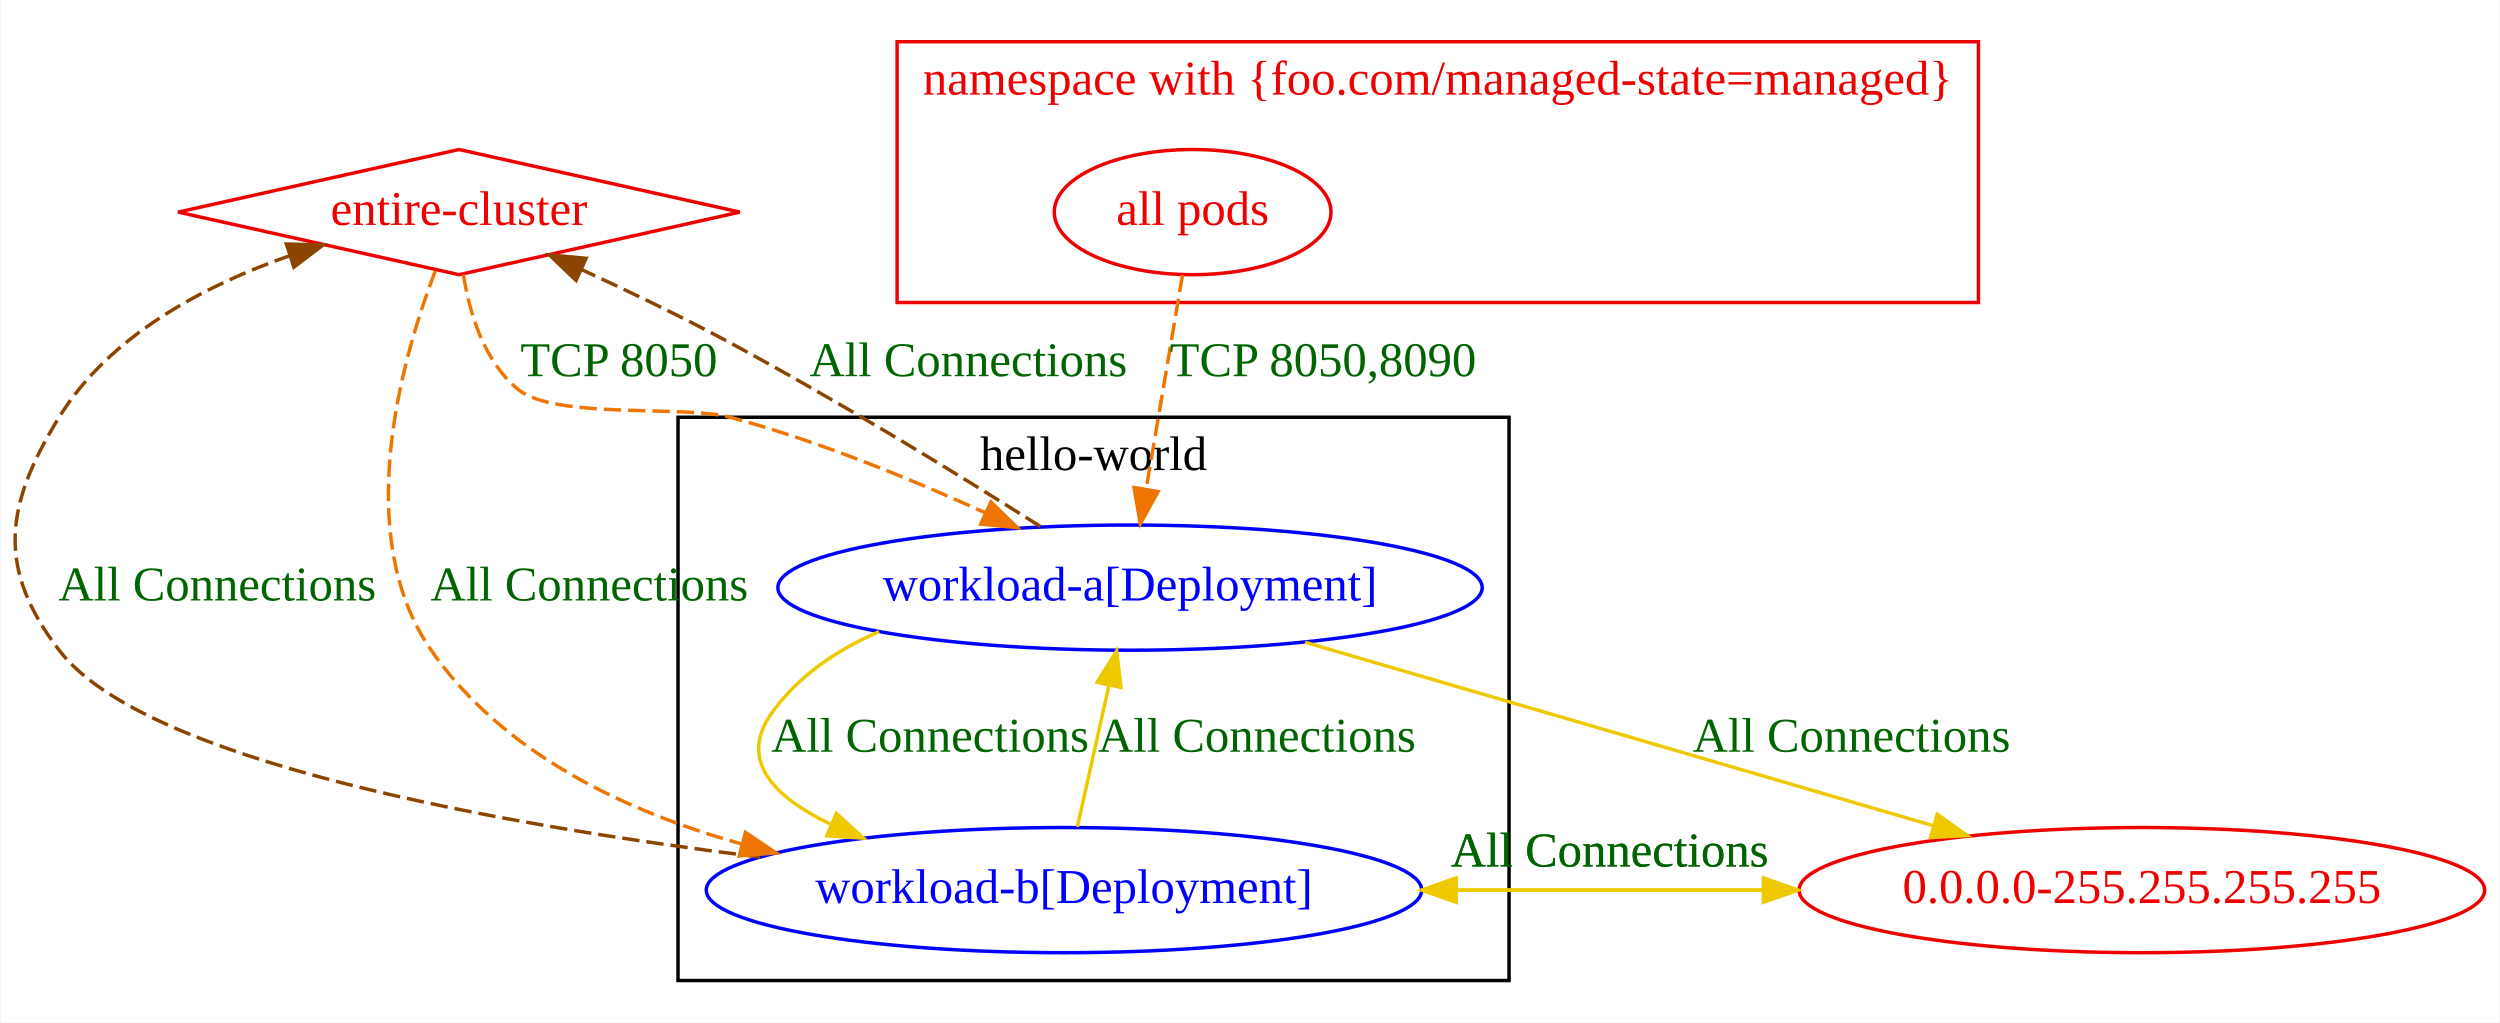
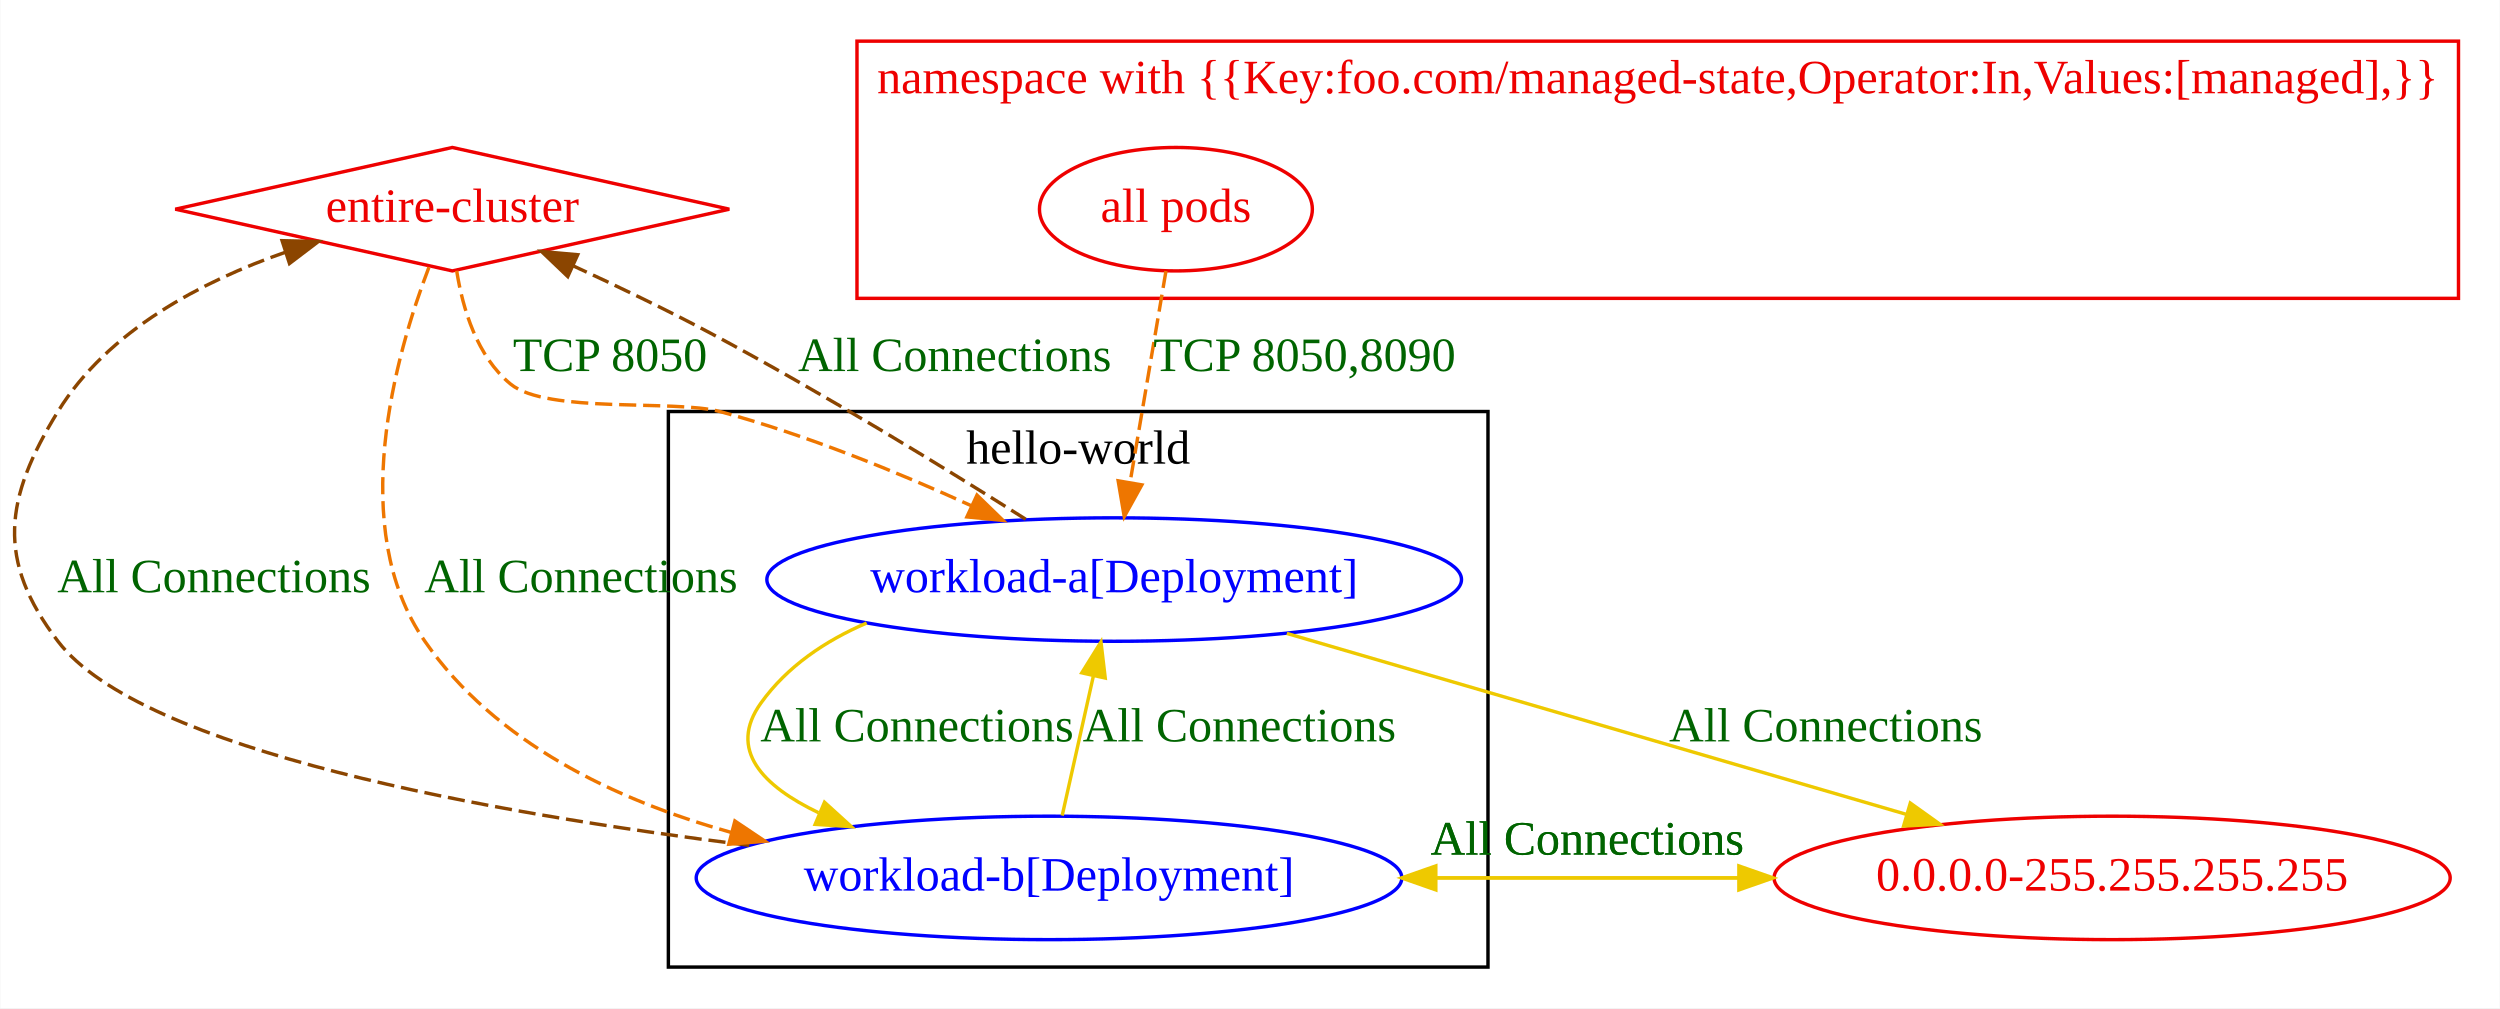
- <svg xmlns="http://www.w3.org/2000/svg" width="719pt" height="294pt" viewBox="0.00 0.00 718.58 294.00">
+ <svg xmlns="http://www.w3.org/2000/svg" width="729pt" height="294pt" viewBox="0.00 0.00 728.79 294.00">
  <g id="graph0" class="graph" transform="scale(1 1) rotate(0) translate(4 290)">
-     <polygon fill="white" stroke="transparent" points="-4,4 -4,-290 714.58,-290 714.58,4 -4,4" />
+     <polygon fill="white" stroke="transparent" points="-4,4 -4,-290 724.79,-290 724.79,4 -4,4" />
    <g id="clust2" class="cluster">
-       <polygon fill="none" stroke="#ee0000" points="253.79,-203 253.79,-278 564.79,-278 564.79,-203 253.79,-203" />
-       <text text-anchor="middle" x="409.29" y="-262.8" font-family="Times New Roman,serif" font-size="14.00" fill="#ee0000">namespace with {foo.com/managed-state=managed}</text>
+       <polygon fill="none" stroke="#ee0000" points="245.79,-203 245.79,-278 712.79,-278 712.79,-203 245.79,-203" />
+       <text text-anchor="middle" x="479.29" y="-262.8" font-family="Times New Roman,serif" font-size="14.00" fill="#ee0000">namespace with {{Key:foo.com/managed-state,Operator:In,Values:[managed],}}</text>
    </g>
    <g id="clust1" class="cluster">
      <polygon fill="none" stroke="black" points="190.79,-8 190.79,-170 429.79,-170 429.79,-8 190.79,-8" />
      <text text-anchor="middle" x="310.29" y="-154.8" font-family="Times New Roman,serif" font-size="14.00">hello-world</text>
    </g>
    <g id="node1" class="node">
      <ellipse fill="none" stroke="blue" cx="320.79" cy="-121" rx="101.28" ry="18" />
      <text text-anchor="middle" x="320.79" y="-117.3" font-family="Times New Roman,serif" font-size="14.00" fill="blue">workload-a[Deployment]</text>
    </g>
    <g id="node2" class="node">
      <ellipse fill="none" stroke="blue" cx="301.79" cy="-34" rx="102.88" ry="18" />
      <text text-anchor="middle" x="301.79" y="-30.3" font-family="Times New Roman,serif" font-size="14.00" fill="blue">workload-b[Deployment]</text>
    </g>
    <g id="edge7" class="edge">
      <path fill="none" stroke="#eec900" d="M248.61,-108.33C236.52,-103.13 225.43,-95.67 217.79,-85 208.03,-71.38 218.29,-60.83 234.58,-53.01" />
      <polygon fill="#eec900" stroke="#eec900" points="236.32,-56.07 244.16,-48.94 233.59,-49.62 236.32,-56.07" />
      <text text-anchor="middle" x="263.29" y="-73.8" font-family="Times New Roman,serif" font-size="14.00" fill="darkgreen">All Connections</text>
    </g>
    <g id="node4" class="node">
      <ellipse fill="none" stroke="#ee0000" cx="611.79" cy="-34" rx="98.58" ry="18" />
      <text text-anchor="middle" x="611.79" y="-30.3" font-family="Times New Roman,serif" font-size="14.00" fill="#ee0000">0.0.0.0-255.255.255.255</text>
    </g>
    <g id="edge5" class="edge">
      <path fill="none" stroke="#eec900" d="M371.14,-105.29C421.37,-90.62 498.54,-68.08 551.89,-52.5" />
      <polygon fill="#eec900" stroke="#eec900" points="552.94,-55.83 561.56,-49.67 550.98,-49.12 552.94,-55.83" />
      <text text-anchor="middle" x="528.29" y="-73.8" font-family="Times New Roman,serif" font-size="14.00" fill="darkgreen">All Connections</text>
    </g>
    <g id="node5" class="node">
      <polygon fill="none" stroke="#ee0000" points="127.79,-247 47.01,-229 127.79,-211 208.56,-229 127.79,-247" />
      <text text-anchor="middle" x="127.79" y="-225.3" font-family="Times New Roman,serif" font-size="14.00" fill="#ee0000">entire-cluster</text>
    </g>
    <g id="edge6" class="edge">
      <path fill="none" stroke="#8b4500" stroke-dasharray="5,2" d="M294.99,-138.59C271.39,-153.52 235.29,-175.7 202.79,-193 190.05,-199.78 175.77,-206.62 163.11,-212.44" />
      <polygon fill="#8b4500" stroke="#8b4500" points="161.46,-209.35 153.8,-216.67 164.35,-215.72 161.46,-209.35" />
      <text text-anchor="middle" x="274.29" y="-181.8" font-family="Times New Roman,serif" font-size="14.00" fill="darkgreen">All Connections</text>
    </g>
    <g id="edge10" class="edge">
      <path fill="none" stroke="#eec900" d="M305.63,-52.18C308.23,-63.81 311.72,-79.42 314.69,-92.73" />
      <polygon fill="#eec900" stroke="#eec900" points="311.34,-93.8 316.94,-102.8 318.18,-92.28 311.34,-93.8" />
      <text text-anchor="middle" x="357.29" y="-73.8" font-family="Times New Roman,serif" font-size="14.00" fill="darkgreen">All Connections</text>
    </g>
    <g id="edge8" class="edge">
      <path fill="none" stroke="#eec900" d="M404.58,-34C436.07,-34 470.81,-34 502.71,-34" />
      <polygon fill="#eec900" stroke="#eec900" points="502.95,-37.5 512.95,-34 502.95,-30.5 502.95,-37.5" />
      <text text-anchor="middle" x="458.74" y="-40.8" font-family="Times New Roman,serif" font-size="14.00" fill="darkgreen">All Connections</text>
    </g>
    <g id="edge9" class="edge">
      <path fill="none" stroke="#8b4500" stroke-dasharray="5,2" d="M214.38,-43.49C138.52,-52.9 37.11,-71.15 12.79,-103 -5.29,-126.66 -2.82,-144.64 12.79,-170 27.33,-193.62 54.77,-207.97 79.21,-216.48" />
      <polygon fill="#8b4500" stroke="#8b4500" points="78.15,-219.82 88.74,-219.57 80.31,-213.16 78.15,-219.82" />
      <text text-anchor="middle" x="58.29" y="-117.3" font-family="Times New Roman,serif" font-size="14.00" fill="darkgreen">All Connections</text>
    </g>
    <g id="node3" class="node">
      <ellipse fill="none" stroke="#ee0000" cx="338.79" cy="-229" rx="39.79" ry="18" />
      <text text-anchor="middle" x="338.79" y="-225.3" font-family="Times New Roman,serif" font-size="14.00" fill="#ee0000">all pods</text>
    </g>
    <g id="edge2" class="edge">
      <path fill="none" stroke="#ee7600" stroke-dasharray="5,2" d="M335.89,-210.97C333.08,-194.38 328.75,-168.88 325.44,-149.43" />
      <polygon fill="#ee7600" stroke="#ee7600" points="328.86,-148.61 323.73,-139.34 321.95,-149.79 328.86,-148.61" />
      <text text-anchor="middle" x="376.29" y="-181.8" font-family="Times New Roman,serif" font-size="14.00" fill="darkgreen">TCP 8050,8090</text>
    </g>
    <g id="edge1" class="edge">
      <path fill="none" stroke="#eec900" d="M512.95,-34C481.75,-34 447.03,-34 414.91,-34" />
      <polygon fill="#eec900" stroke="#eec900" points="414.58,-30.5 404.58,-34 414.58,-37.5 414.58,-30.5" />
      <text text-anchor="middle" x="458.74" y="-40.8" font-family="Times New Roman,serif" font-size="14.00" fill="darkgreen">All Connections</text>
    </g>
    <g id="edge3" class="edge">
      <path fill="none" stroke="#ee7600" stroke-dasharray="5,2" d="M129.06,-211.04C130.83,-199.92 135,-186.02 144.79,-178 155.36,-169.33 192.58,-173.55 205.79,-170 230.9,-163.24 257.79,-152.25 279.24,-142.48" />
      <polygon fill="#ee7600" stroke="#ee7600" points="280.78,-145.63 288.39,-138.25 277.84,-139.27 280.78,-145.63" />
      <text text-anchor="middle" x="173.79" y="-181.8" font-family="Times New Roman,serif" font-size="14.00" fill="darkgreen">TCP 8050</text>
    </g>
    <g id="edge4" class="edge">
      <path fill="none" stroke="#ee7600" stroke-dasharray="5,2" d="M120.99,-212.12C111.24,-186.61 96.85,-136.05 119.79,-103 140.26,-73.49 175.2,-56.76 209.02,-47.29" />
      <polygon fill="#ee7600" stroke="#ee7600" points="210.19,-50.6 218.98,-44.7 208.42,-43.83 210.19,-50.6" />
      <text text-anchor="middle" x="165.29" y="-117.3" font-family="Times New Roman,serif" font-size="14.00" fill="darkgreen">All Connections</text>
    </g>
  </g>
</svg>
